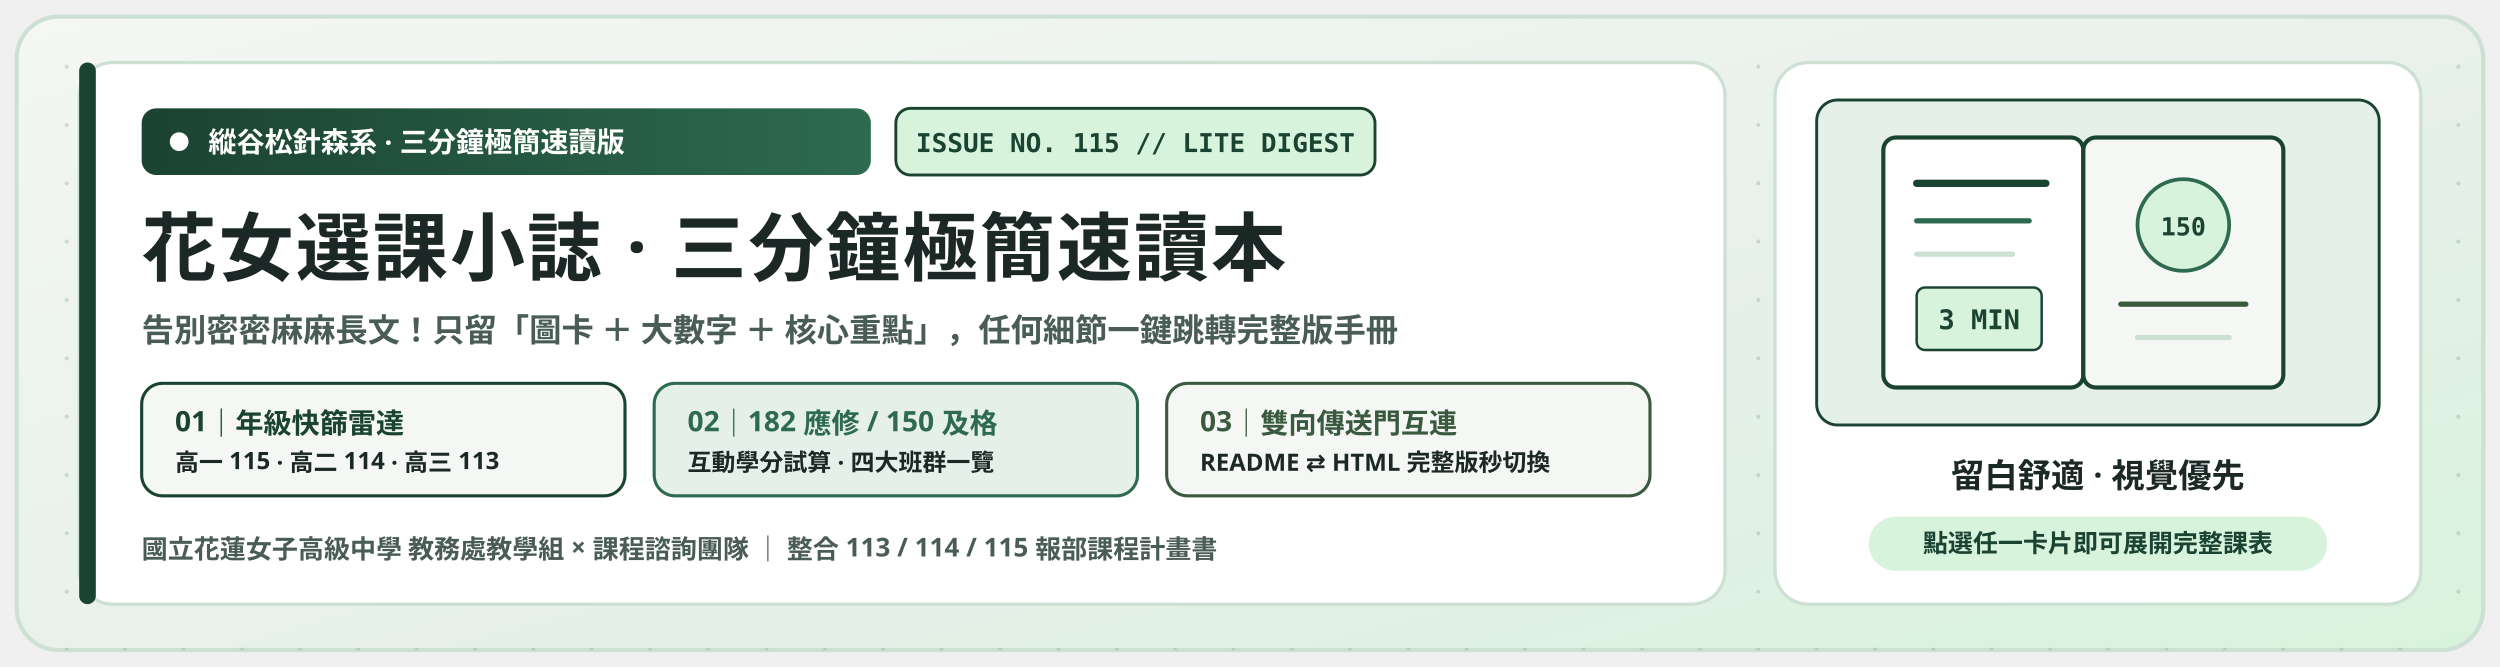
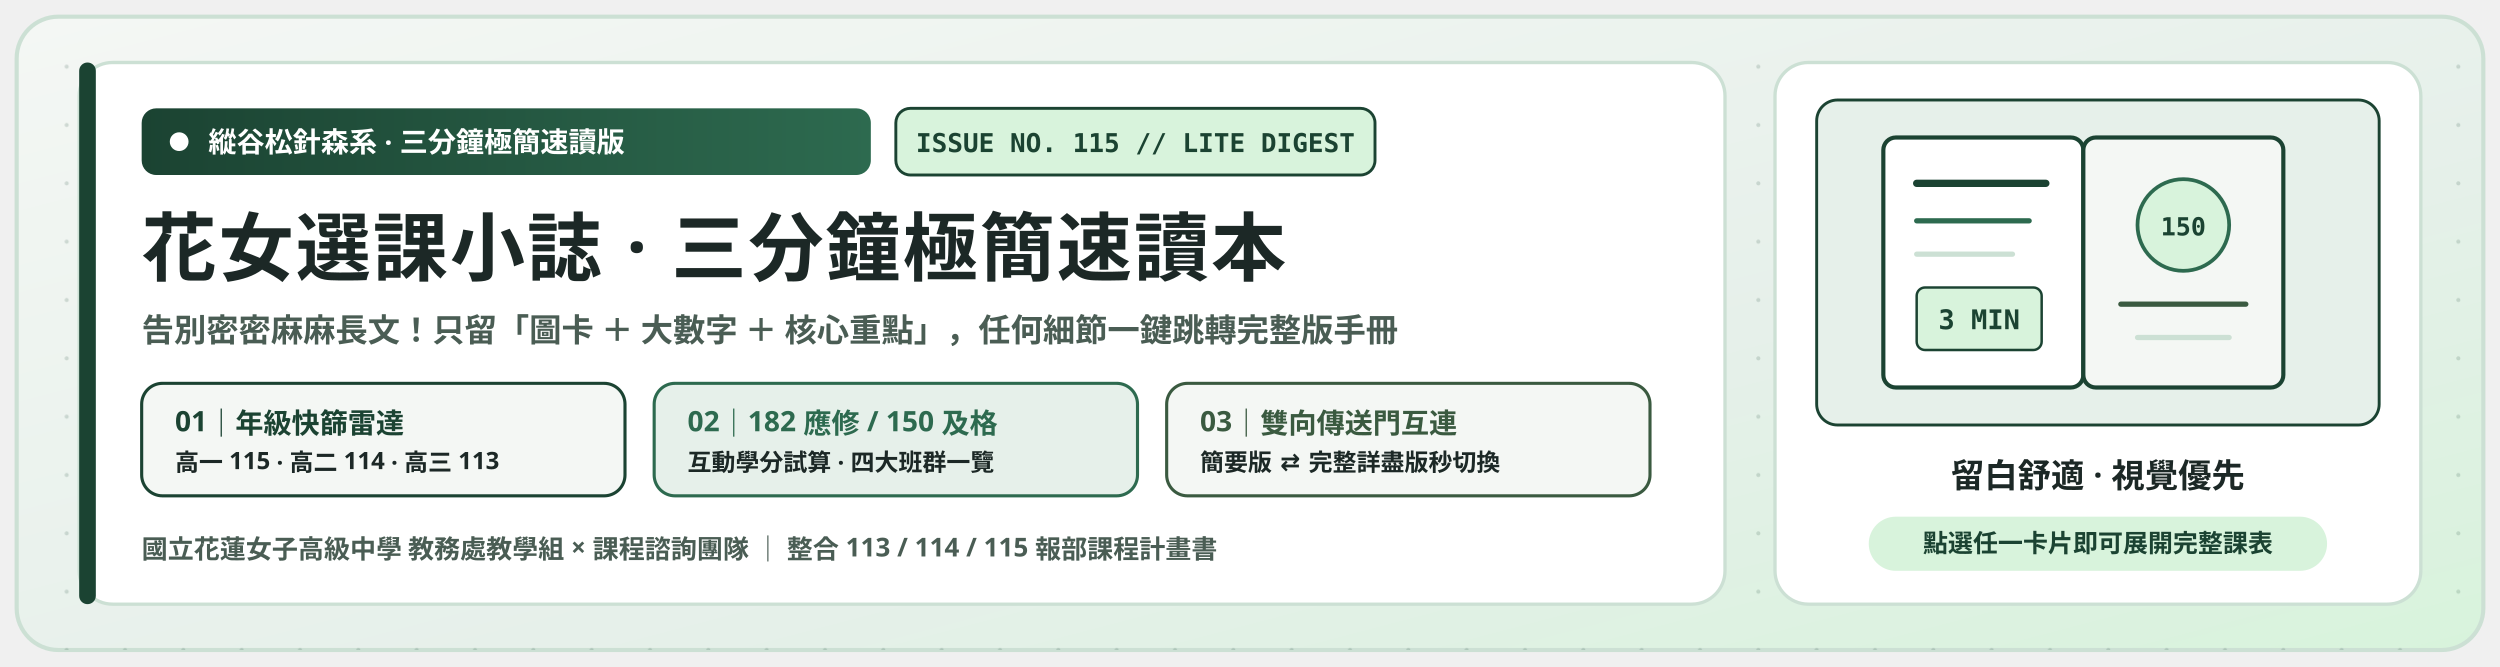
<svg xmlns="http://www.w3.org/2000/svg" viewBox="0 0 1200 320" width="100%" height="100%">
  <defs>
    <linearGradient id="liteBg_pine_False" x1="0%" y1="0%" x2="100%" y2="100%">
      <stop offset="0%" stop-color="#F4F7F4" />
      <stop offset="60%" stop-color="#E6F0EA" />
      <stop offset="100%" stop-color="#D8F3DC" />
    </linearGradient>
    <linearGradient id="litePill_pine_False" x1="0%" y1="0%" x2="100%" y2="0%">
      <stop offset="0%" stop-color="#1B4332" />
      <stop offset="100%" stop-color="#2D6A4F" />
    </linearGradient>
    <pattern id="zineDots_pine" width="28" height="28" patternUnits="userSpaceOnUse">
      <circle cx="4" cy="4" r="1" fill="#1B4332" opacity="0.16" />
    </pattern>
  </defs>
  <rect x="8" y="8" width="1184" height="304" rx="20" fill="url(#liteBg_pine_False)" stroke="#CCE0D4" stroke-width="2" />
  <rect x="8" y="8" width="1184" height="304" rx="20" fill="url(#zineDots_pine)" />
  <rect x="38" y="30" width="790" height="260" rx="16" fill="#FFFFFF" stroke="#CCE0D4" stroke-width="1.6" />
  <rect x="38" y="30" width="8" height="260" rx="4" fill="#1B4332" />
  <rect x="68" y="52" width="350" height="32" rx="7" fill="url(#litePill_pine_False)" />
  <circle cx="86" cy="68" r="4.5" fill="#FFFFFF" />
  <text x="100" y="73" font-family="'Noto Sans TC', sans-serif" font-size="13.5" font-weight="800" fill="#FFFFFF">
    縱谷松針森系 ‧ 三分鐘極簡速讀版
  </text>
  <rect x="430" y="52" width="230" height="32" rx="7" fill="#D8F3DC" stroke="#1B4332" stroke-width="1.4" />
  <text x="545" y="73" text-anchor="middle" font-family="monospace, 'Noto Sans TC'" font-size="12.5" font-weight="800" fill="#1B4332">
    ISSUE NO. 115 // LITE DIGEST
  </text>
  <text x="68" y="132" font-family="'Noto Serif TC', 'Noto Sans TC', serif" font-size="36" font-weight="900" fill="#1C2826" letter-spacing="1">
    花女選課小誌 ‧ 三分鐘極簡速讀本
  </text>
  <text x="68" y="164" font-family="'Noto Sans TC', sans-serif" font-size="15.5" font-weight="600" fill="#4A5D54">
    告別密密麻麻長文！只留「圖卡 ＋ 大數字 ＋ 核心重點」，任何細節一鍵跳轉完整版手冊
  </text>
  <g transform="translate(68, 184)">
    <rect x="0" y="0" width="232" height="54" rx="10" fill="#F4F7F4" stroke="#1B4332" stroke-width="1.5" />
    <text x="16" y="23" font-family="'Noto Sans TC', sans-serif" font-size="13.5" font-weight="800" fill="#1B4332">01｜年級快篩雷達</text>
    <text x="16" y="42" font-family="'Noto Sans TC', sans-serif" font-size="11.5" font-weight="600" fill="#1C2826">高一 115 ‧ 高二 114 ‧ 高三 113</text>
    <rect x="246" y="0" width="232" height="54" rx="10" fill="#E6F0EA" stroke="#2D6A4F" stroke-width="1.5" />
    <text x="262" y="23" font-family="'Noto Sans TC', sans-serif" font-size="13.5" font-weight="800" fill="#2D6A4F">02｜182 應修 / 150 及格</text>
    <text x="262" y="42" font-family="'Noto Sans TC', sans-serif" font-size="11.5" font-weight="600" fill="#1C2826">互動學分試算 ‧ 四大班群一覽</text>
    <rect x="492" y="0" width="232" height="54" rx="10" fill="#F4F7F4" stroke="#3A5A40" stroke-width="1.5" />
    <text x="508" y="23" font-family="'Noto Sans TC', sans-serif" font-size="13.5" font-weight="800" fill="#3A5A40">03｜雙向傳送門互連</text>
-     <text x="508" y="42" font-family="'Noto Sans TC', sans-serif" font-size="11.5" font-weight="600" fill="#1C2826">README ⇄ HTML 完整版秒切換</text>
+     <text x="508" y="42" font-family="'Noto Sans TC', sans-serif" font-size="11.5" font-weight="600" fill="#1C2826">簡要版 ⇄ 完整詳盡版秒切換</text>
  </g>
  <text x="68" y="268" font-family="'Noto Sans TC', sans-serif" font-size="12.5" font-weight="600" fill="#4A5D54">
    國立花蓮女子高級中學 教務處教學組 × 課程諮詢團隊 ｜ 整合 113 / 114 / 115 報部課程計畫書
  </text>
  <g transform="translate(852, 30)">
    <rect x="0" y="0" width="310" height="260" rx="16" fill="#FFFFFF" stroke="#CCE0D4" stroke-width="1.6" />
    <rect x="20" y="18" width="270" height="156" rx="10" fill="#E6F0EA" stroke="#1B4332" stroke-width="1.4" />
    <rect x="52" y="36" width="96" height="120" rx="6" fill="#FFFFFF" stroke="#1B4332" stroke-width="2" />
    <rect x="148" y="36" width="96" height="120" rx="6" fill="#F4F7F4" stroke="#1B4332" stroke-width="2" />
    <line x1="68" y1="58" x2="130" y2="58" stroke="#1B4332" stroke-width="3.5" stroke-linecap="round" />
    <line x1="68" y1="76" x2="122" y2="76" stroke="#2D6A4F" stroke-width="2.5" stroke-linecap="round" />
    <line x1="68" y1="92" x2="114" y2="92" stroke="#CCE0D4" stroke-width="2.5" stroke-linecap="round" />
    <rect x="68" y="108" width="60" height="30" rx="4" fill="#D8F3DC" stroke="#1B4332" stroke-width="1.2" />
    <text x="98" y="128" text-anchor="middle" font-family="monospace" font-size="13" font-weight="900" fill="#1B4332">3 MIN</text>
    <circle cx="196" cy="78" r="22" fill="#D8F3DC" stroke="#2D6A4F" stroke-width="1.8" />
    <text x="196" y="83" text-anchor="middle" font-family="monospace" font-size="12" font-weight="900" fill="#1B4332">150</text>
    <line x1="166" y1="116" x2="226" y2="116" stroke="#3A5A40" stroke-width="2.5" stroke-linecap="round" />
    <line x1="174" y1="132" x2="218" y2="132" stroke="#CCE0D4" stroke-width="2.5" stroke-linecap="round" />
    <text x="155" y="204" text-anchor="middle" font-family="'Noto Serif TC', serif" font-size="16" font-weight="900" fill="#1C2826">
      留白舒適 ‧ 視覺優先
    </text>
    <rect x="45" y="218" width="220" height="26" rx="13" fill="#D8F3DC" />
    <text x="155" y="235" text-anchor="middle" font-family="'Noto Sans TC', sans-serif" font-size="12" font-weight="800" fill="#1B4332">
      點選任一卡片即可展開完整課表
    </text>
  </g>
</svg>
